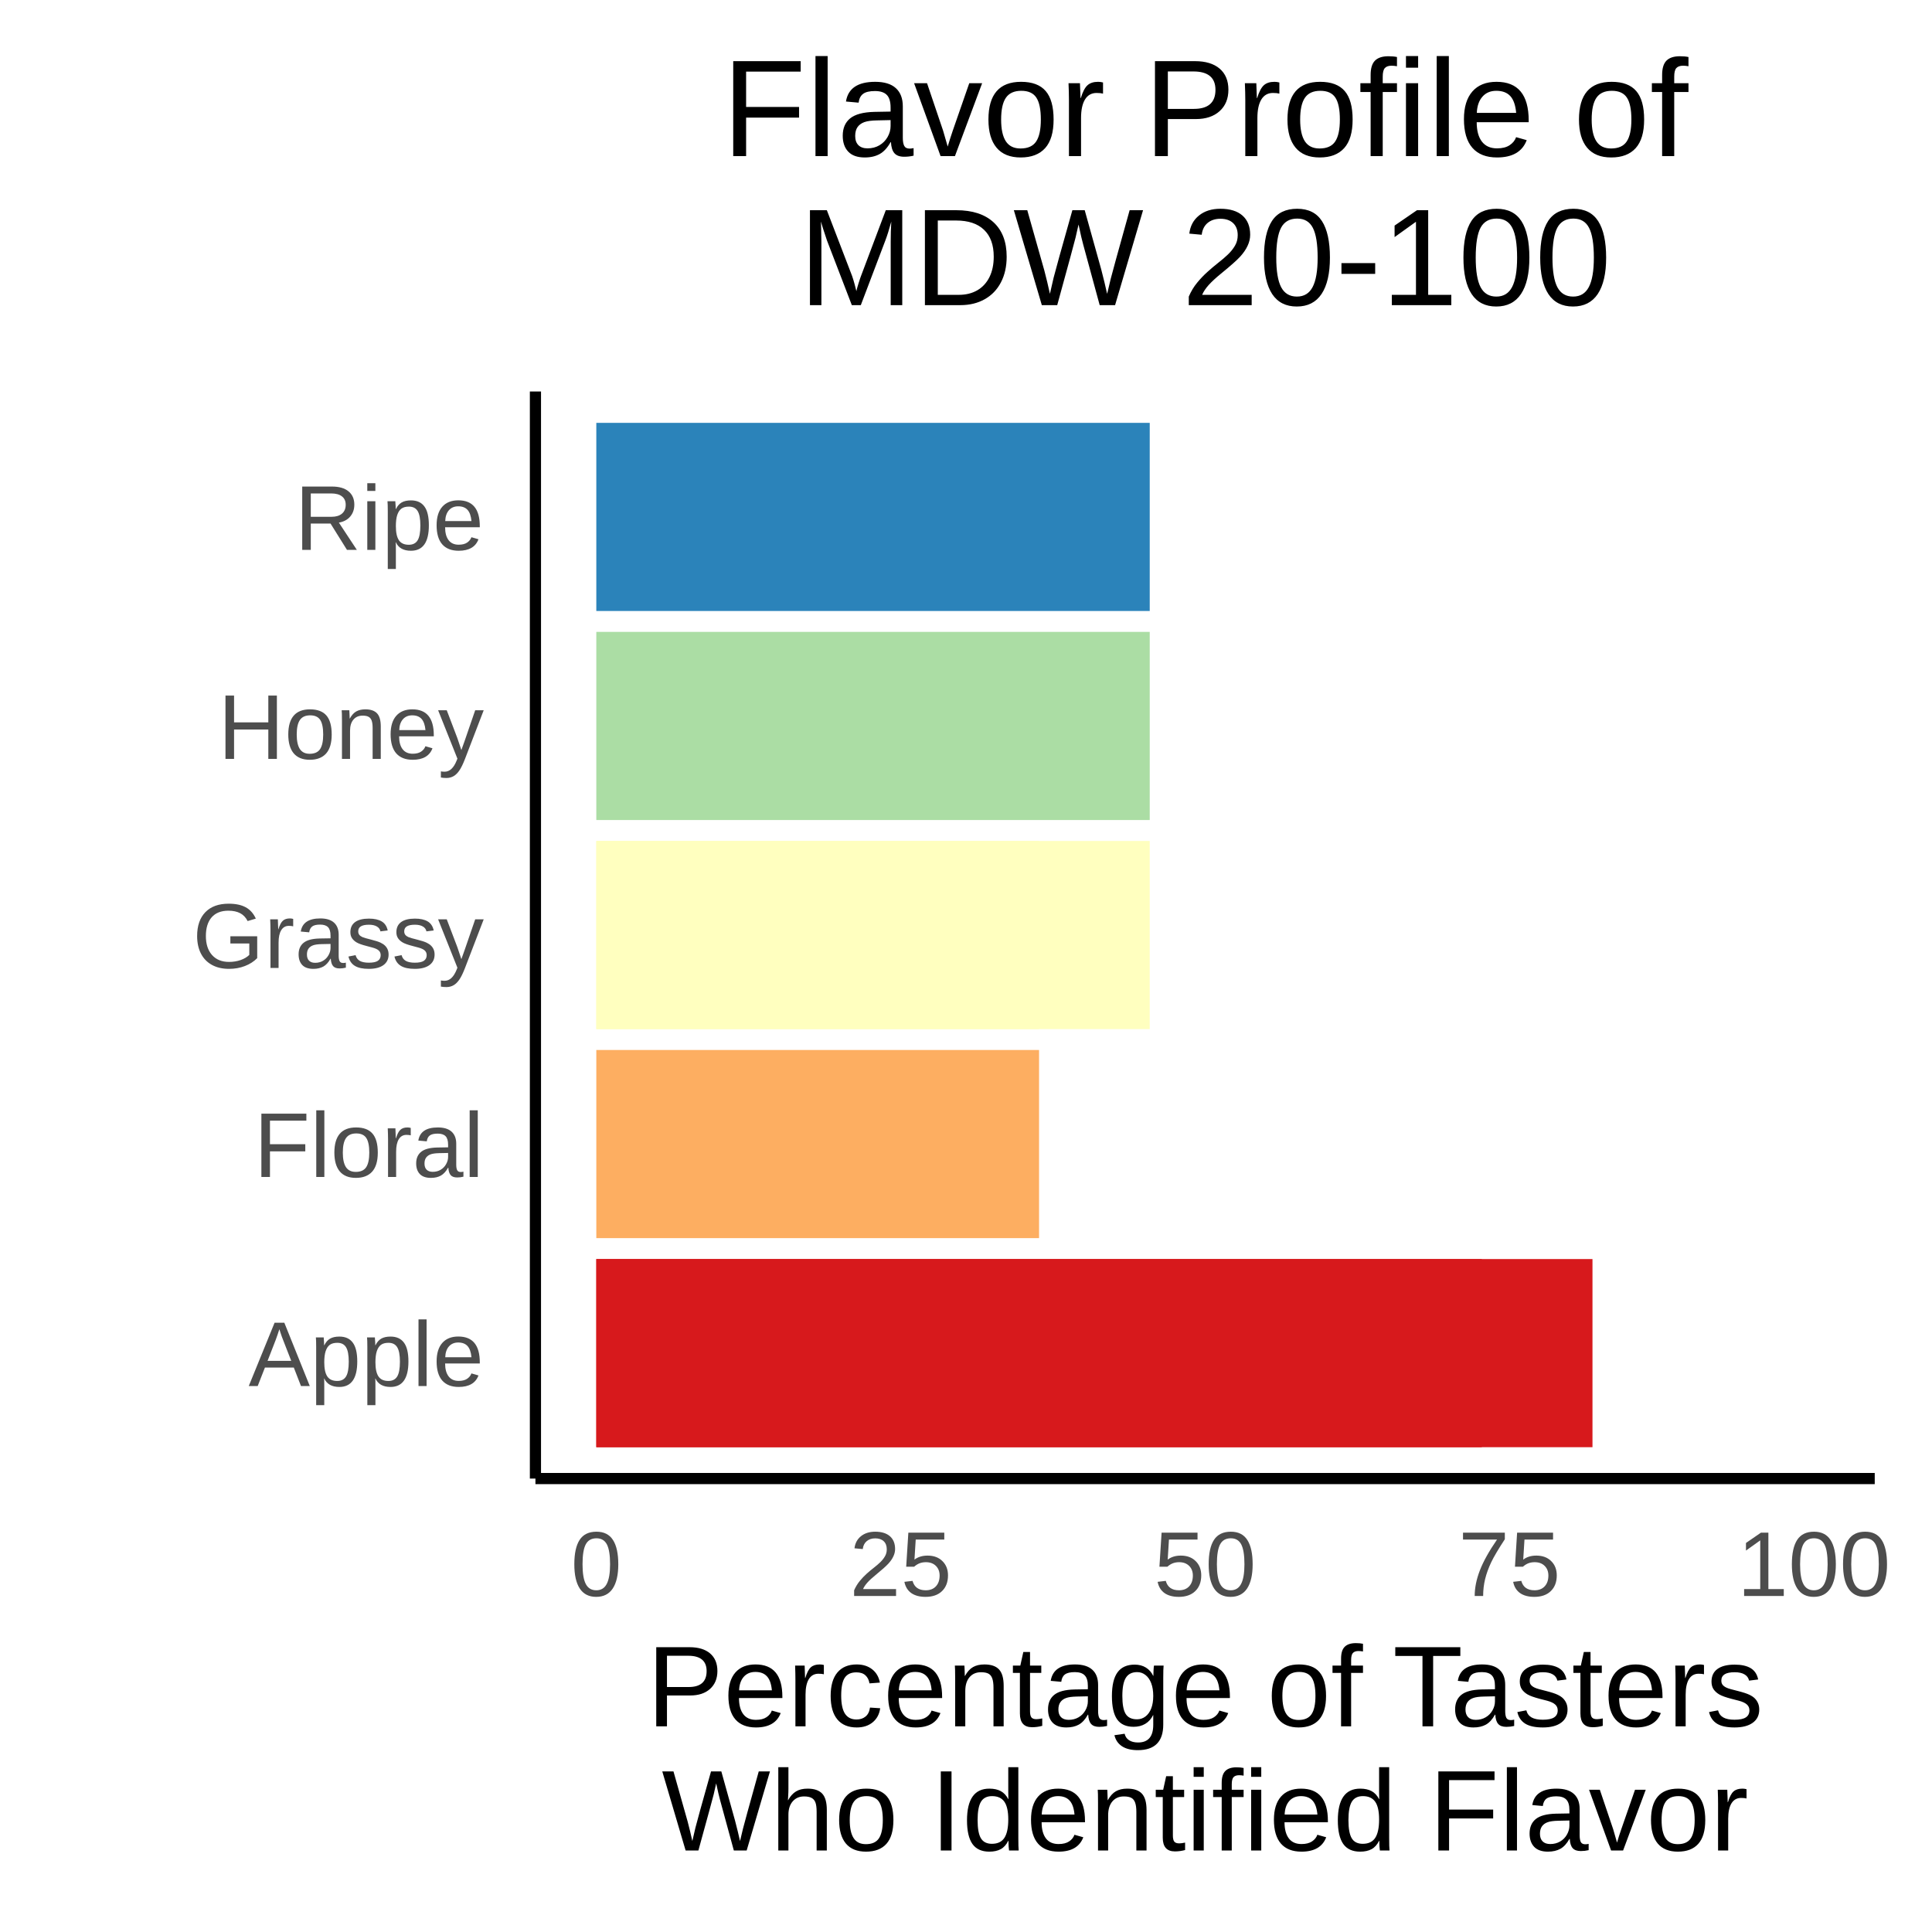
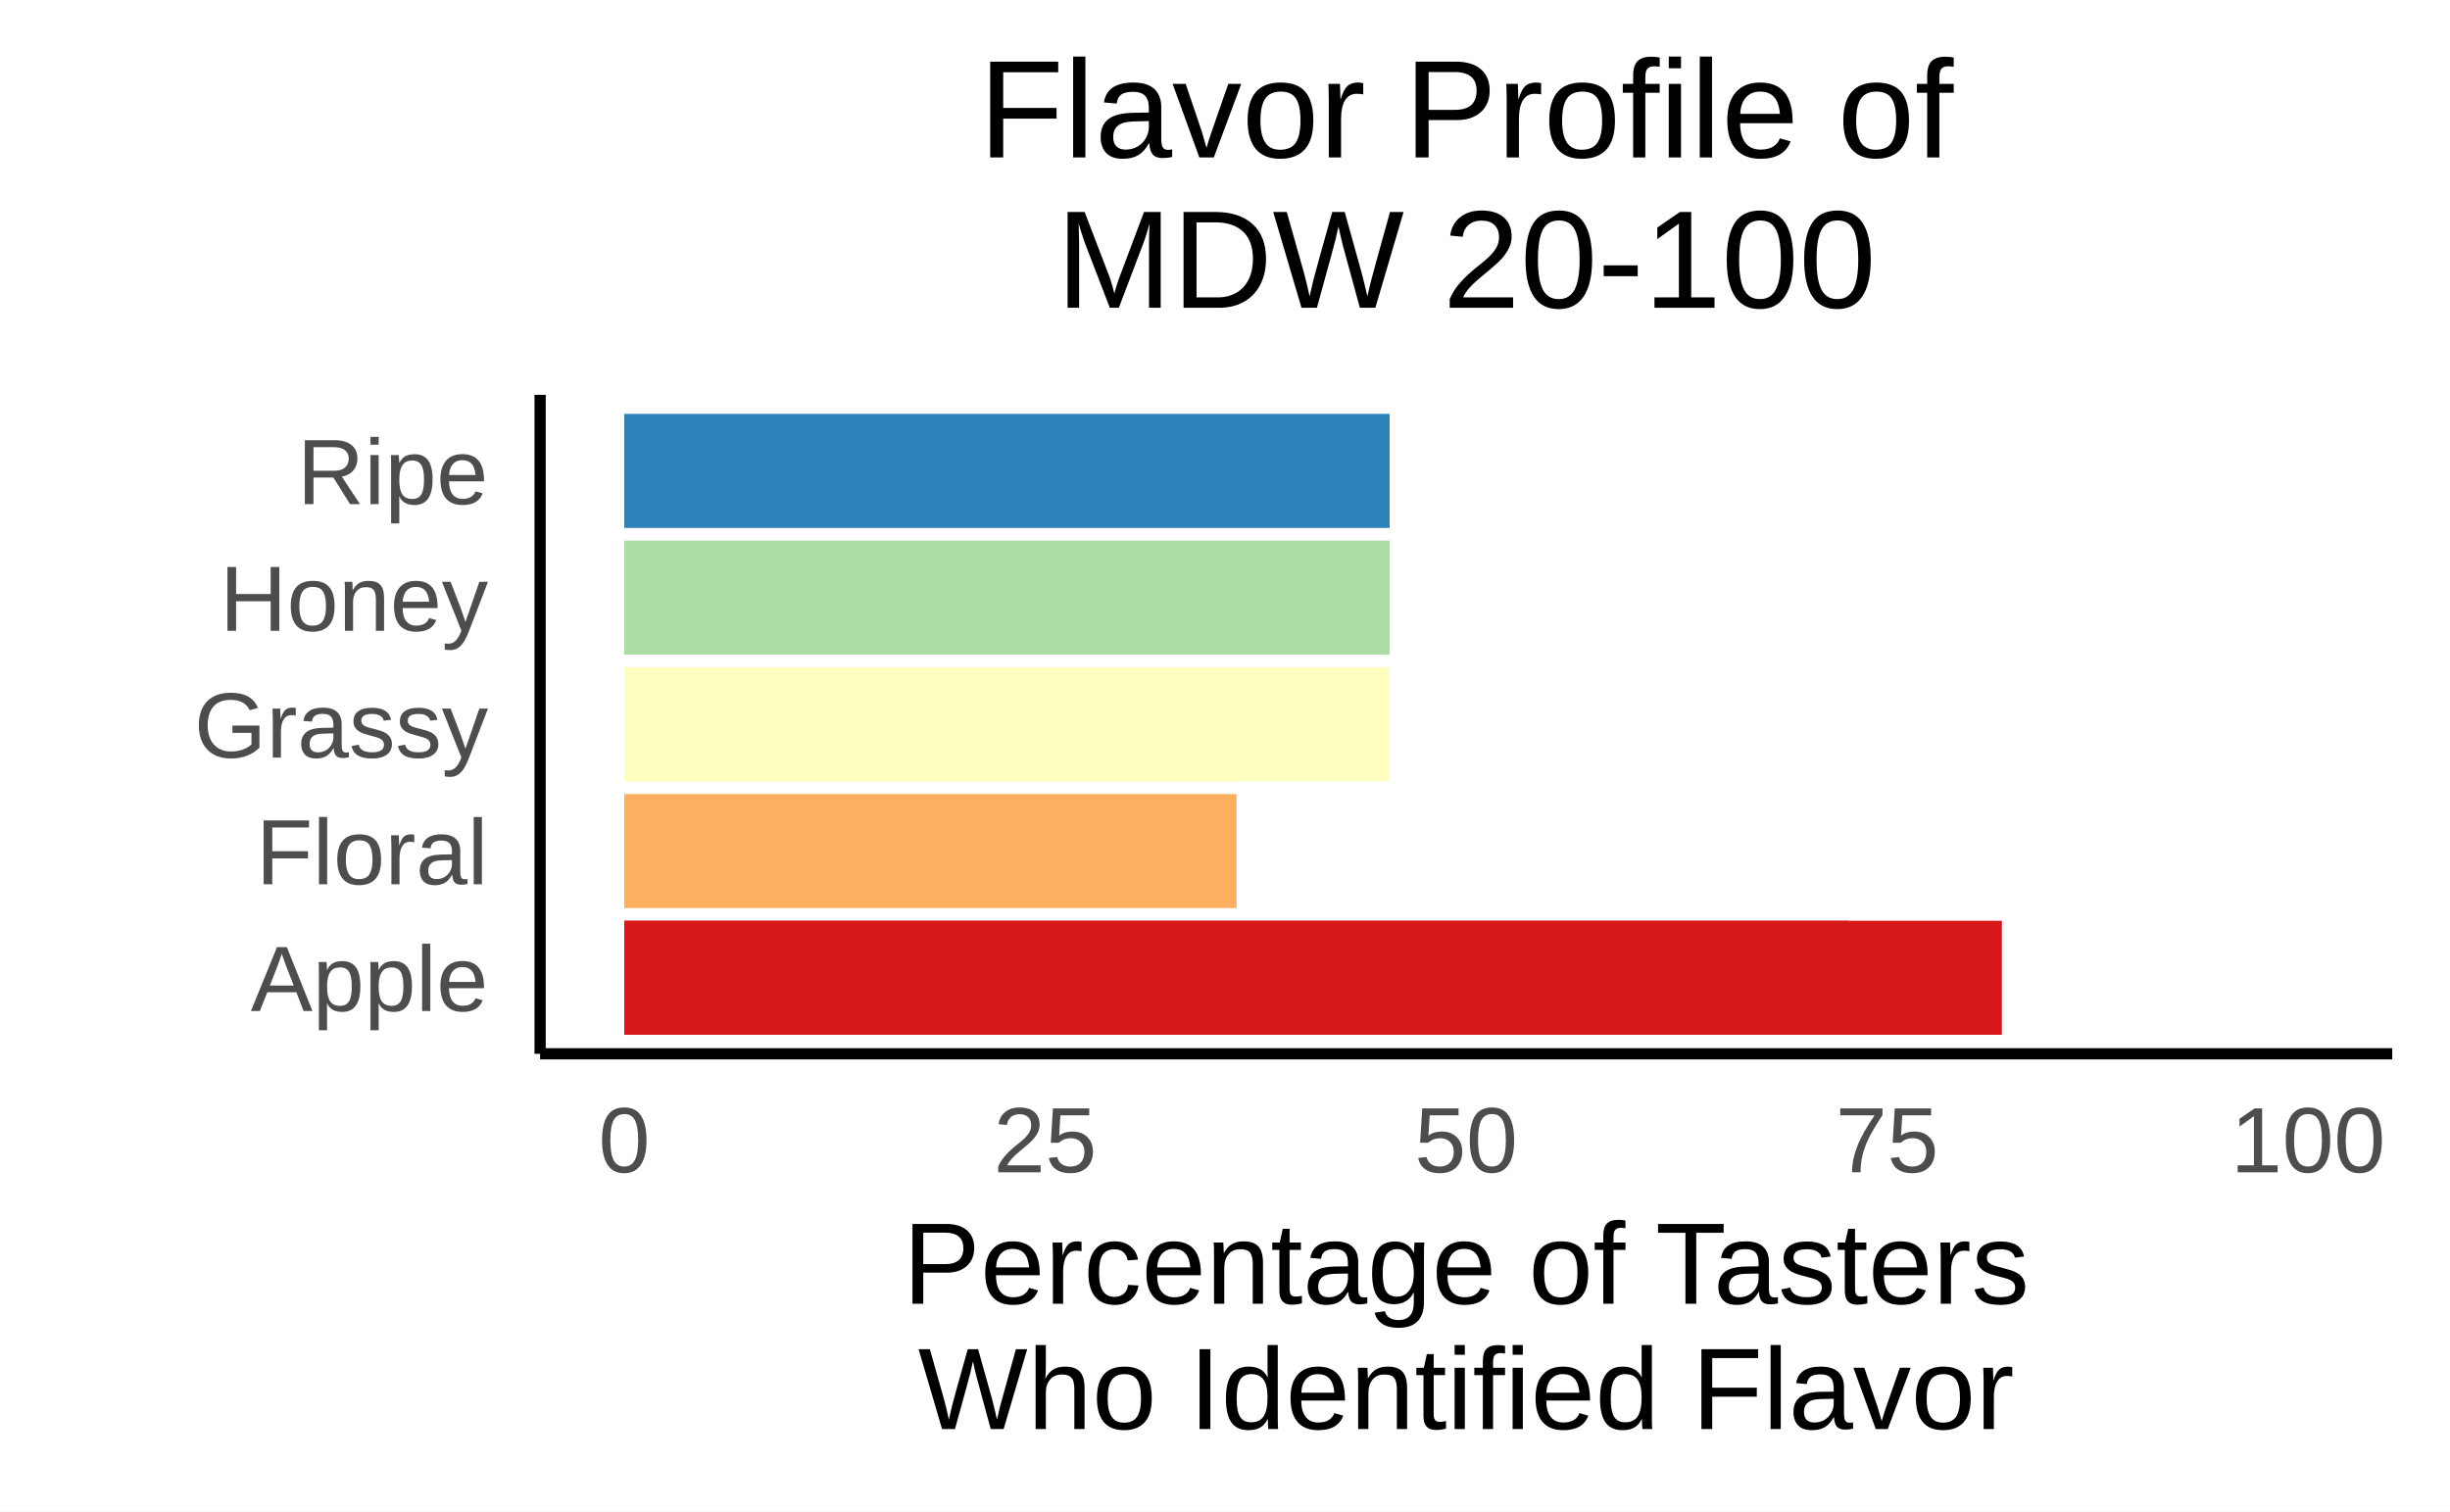
- <svg xmlns="http://www.w3.org/2000/svg" class="svglite" width="504.00pt" height="504.00pt" viewBox="0 0 504.00 504.00">
+ <svg xmlns="http://www.w3.org/2000/svg" class="svglite" width="528.00pt" height="325.71pt" viewBox="0 0 528.00 325.71">
  <defs>
    <style type="text/css">
    .svglite line, .svglite polyline, .svglite polygon, .svglite path, .svglite rect, .svglite circle {
      fill: none;
      stroke: #000000;
      stroke-linecap: round;
      stroke-linejoin: round;
      stroke-miterlimit: 10.00;
    }
    .svglite text {
      white-space: pre;
    }
  </style>
  </defs>
  <rect width="100%" height="100%" style="stroke: none; fill: #FFFFFF;" />
  <defs>
-     <clipPath id="cpMC4wMHw1MDQuMDB8MC4wMHw1MDQuMDA=">
-       <rect x="0.00" y="0.00" width="504.00" height="504.00" />
+     <clipPath id="cpMC4wMHw1MjguMDB8MC4wMHwzMjUuNzE=">
+       <rect x="0.00" y="0.00" width="528.00" height="325.71" />
    </clipPath>
  </defs>
-   <g clip-path="url(#cpMC4wMHw1MDQuMDB8MC4wMHw1MDQuMDA=)">
-     <rect x="0.00" y="0.00" width="504.00" height="504.00" style="stroke-width: 2.91; stroke: #FFFFFF; fill: #FFFFFF;" />
+   <g clip-path="url(#cpMC4wMHw1MjguMDB8MC4wMHwzMjUuNzE=)">
+     <rect x="0.00" y="0.00" width="528.00" height="325.71" style="stroke-width: 2.42; stroke: #FFFFFF; fill: #FFFFFF;" />
  </g>
  <defs>
-     <clipPath id="cpMTM5LjY4fDQ4OS4wNnwxMDIuMTN8Mzg1Ljcx">
-       <rect x="139.68" y="102.13" width="349.38" height="283.58" />
+     <clipPath id="cpMTE2LjQwfDUxNS41NXw4NS4xMHwyMjcuMTM=">
+       <rect x="116.40" y="85.10" width="399.15" height="142.03" />
    </clipPath>
  </defs>
-   <g clip-path="url(#cpMTM5LjY4fDQ4OS4wNnwxMDIuMTN8Mzg1Ljcx)">
-     <rect x="139.68" y="102.13" width="349.38" height="283.58" style="stroke-width: 2.91; stroke: none; fill: #FFFFFF;" />
-     <rect x="155.56" y="328.45" width="259.87" height="49.08" style="stroke-width: 1.07; stroke: none; stroke-linecap: butt; stroke-linejoin: miter; fill: #D7191C;" />
-     <rect x="155.56" y="328.45" width="231.00" height="49.08" style="stroke-width: 1.07; stroke: none; stroke-linecap: butt; stroke-linejoin: miter; fill: #D7191C;" />
-     <rect x="155.56" y="219.38" width="144.37" height="49.08" style="stroke-width: 1.07; stroke: none; stroke-linecap: butt; stroke-linejoin: miter; fill: #FFFFBF;" />
-     <rect x="155.56" y="164.84" width="144.37" height="49.08" style="stroke-width: 1.07; stroke: none; stroke-linecap: butt; stroke-linejoin: miter; fill: #ABDDA4;" />
-     <rect x="155.56" y="110.31" width="144.37" height="49.08" style="stroke-width: 1.07; stroke: none; stroke-linecap: butt; stroke-linejoin: miter; fill: #2B83BA;" />
-     <rect x="155.56" y="273.91" width="115.50" height="49.08" style="stroke-width: 1.07; stroke: none; stroke-linecap: butt; stroke-linejoin: miter; fill: #FDAE61;" />
-     <rect x="155.56" y="219.38" width="115.50" height="49.08" style="stroke-width: 1.07; stroke: none; stroke-linecap: butt; stroke-linejoin: miter; fill: #FFFFBF;" />
+   <g clip-path="url(#cpMTE2LjQwfDUxNS41NXw4NS4xMHwyMjcuMTM=)">
+     <rect x="116.40" y="85.10" width="399.15" height="142.03" style="stroke-width: 2.42; stroke: none; fill: #FFFFFF;" />
+     <rect x="134.54" y="198.45" width="296.89" height="24.58" style="stroke-width: 1.07; stroke: none; stroke-linecap: butt; stroke-linejoin: miter; fill: #D7191C;" />
+     <rect x="134.54" y="198.45" width="263.90" height="24.58" style="stroke-width: 1.07; stroke: none; stroke-linecap: butt; stroke-linejoin: miter; fill: #D7191C;" />
+     <rect x="134.54" y="143.82" width="164.94" height="24.58" style="stroke-width: 1.07; stroke: none; stroke-linecap: butt; stroke-linejoin: miter; fill: #FFFFBF;" />
+     <rect x="134.54" y="116.51" width="164.94" height="24.58" style="stroke-width: 1.07; stroke: none; stroke-linecap: butt; stroke-linejoin: miter; fill: #ABDDA4;" />
+     <rect x="134.54" y="89.20" width="164.94" height="24.58" style="stroke-width: 1.07; stroke: none; stroke-linecap: butt; stroke-linejoin: miter; fill: #2B83BA;" />
+     <rect x="134.54" y="171.14" width="131.95" height="24.58" style="stroke-width: 1.07; stroke: none; stroke-linecap: butt; stroke-linejoin: miter; fill: #FDAE61;" />
+     <rect x="134.54" y="143.82" width="131.95" height="24.58" style="stroke-width: 1.07; stroke: none; stroke-linecap: butt; stroke-linejoin: miter; fill: #FFFFBF;" />
  </g>
-   <g clip-path="url(#cpMC4wMHw1MDQuMDB8MC4wMHw1MDQuMDA=)">
-     <polyline points="139.68,385.71 139.68,102.13 " style="stroke-width: 2.91; stroke-linecap: butt;" />
-     <text x="126.23" y="361.58" text-anchor="end" style="font-size: 24.00px;fill: #4D4D4D; font-family: &quot;Arial&quot;;" textLength="61.38px" lengthAdjust="spacingAndGlyphs">Apple</text>
-     <text x="126.23" y="307.04" text-anchor="end" style="font-size: 24.00px;fill: #4D4D4D; font-family: &quot;Arial&quot;;" textLength="60.00px" lengthAdjust="spacingAndGlyphs">Floral</text>
-     <text x="126.23" y="252.51" text-anchor="end" style="font-size: 24.00px;fill: #4D4D4D; font-family: &quot;Arial&quot;;" textLength="76.02px" lengthAdjust="spacingAndGlyphs">Grassy</text>
-     <text x="126.23" y="197.97" text-anchor="end" style="font-size: 24.00px;fill: #4D4D4D; font-family: &quot;Arial&quot;;" textLength="69.38px" lengthAdjust="spacingAndGlyphs">Honey</text>
-     <text x="126.23" y="143.44" text-anchor="end" style="font-size: 24.00px;fill: #4D4D4D; font-family: &quot;Arial&quot;;" textLength="49.36px" lengthAdjust="spacingAndGlyphs">Ripe</text>
-     <polyline points="139.68,385.71 489.06,385.71 " style="stroke-width: 2.91; stroke-linecap: butt;" />
-     <text x="155.56" y="416.34" text-anchor="middle" style="font-size: 24.00px;fill: #4D4D4D; font-family: &quot;Arial&quot;;" textLength="13.35px" lengthAdjust="spacingAndGlyphs">0</text>
-     <text x="234.96" y="416.34" text-anchor="middle" style="font-size: 24.00px;fill: #4D4D4D; font-family: &quot;Arial&quot;;" textLength="26.70px" lengthAdjust="spacingAndGlyphs">25</text>
-     <text x="314.37" y="416.34" text-anchor="middle" style="font-size: 24.00px;fill: #4D4D4D; font-family: &quot;Arial&quot;;" textLength="26.70px" lengthAdjust="spacingAndGlyphs">50</text>
-     <text x="393.77" y="416.34" text-anchor="middle" style="font-size: 24.00px;fill: #4D4D4D; font-family: &quot;Arial&quot;;" textLength="26.70px" lengthAdjust="spacingAndGlyphs">75</text>
-     <text x="473.18" y="416.34" text-anchor="middle" style="font-size: 24.00px;fill: #4D4D4D; font-family: &quot;Arial&quot;;" textLength="40.05px" lengthAdjust="spacingAndGlyphs">100</text>
-     <text x="314.37" y="450.34" text-anchor="middle" style="font-size: 30.00px; font-family: &quot;Arial&quot;;" textLength="291.30px" lengthAdjust="spacingAndGlyphs">Percentage of Tasters</text>
-     <text x="314.37" y="482.74" text-anchor="middle" style="font-size: 30.00px; font-family: &quot;Arial&quot;;" textLength="283.47px" lengthAdjust="spacingAndGlyphs">Who Identified Flavor</text>
-     <text x="314.37" y="40.72" text-anchor="middle" style="font-size: 36.00px; font-family: &quot;Arial&quot;;" textLength="252.09px" lengthAdjust="spacingAndGlyphs">Flavor Profile of</text>
-     <text x="314.37" y="79.60" text-anchor="middle" style="font-size: 36.00px; font-family: &quot;Arial&quot;;" textLength="212.07px" lengthAdjust="spacingAndGlyphs">MDW 20-100</text>
+   <g clip-path="url(#cpMC4wMHw1MjguMDB8MC4wMHwzMjUuNzE=)">
+     <polyline points="116.40,227.13 116.40,85.10 " style="stroke-width: 2.42; stroke-linecap: butt;" />
+     <text x="105.19" y="217.90" text-anchor="end" style="font-size: 20.00px;fill: #4D4D4D; font-family: &quot;Arial&quot;;" textLength="51.16px" lengthAdjust="spacingAndGlyphs">Apple</text>
+     <text x="105.19" y="190.59" text-anchor="end" style="font-size: 20.00px;fill: #4D4D4D; font-family: &quot;Arial&quot;;" textLength="50.01px" lengthAdjust="spacingAndGlyphs">Floral</text>
+     <text x="105.19" y="163.28" text-anchor="end" style="font-size: 20.00px;fill: #4D4D4D; font-family: &quot;Arial&quot;;" textLength="63.35px" lengthAdjust="spacingAndGlyphs">Grassy</text>
+     <text x="105.19" y="135.96" text-anchor="end" style="font-size: 20.00px;fill: #4D4D4D; font-family: &quot;Arial&quot;;" textLength="57.82px" lengthAdjust="spacingAndGlyphs">Honey</text>
+     <text x="105.19" y="108.65" text-anchor="end" style="font-size: 20.00px;fill: #4D4D4D; font-family: &quot;Arial&quot;;" textLength="41.13px" lengthAdjust="spacingAndGlyphs">Ripe</text>
+     <polyline points="116.40,227.13 515.55,227.13 " style="stroke-width: 2.42; stroke-linecap: butt;" />
+     <text x="134.54" y="252.66" text-anchor="middle" style="font-size: 20.00px;fill: #4D4D4D; font-family: &quot;Arial&quot;;" textLength="11.12px" lengthAdjust="spacingAndGlyphs">0</text>
+     <text x="225.26" y="252.66" text-anchor="middle" style="font-size: 20.00px;fill: #4D4D4D; font-family: &quot;Arial&quot;;" textLength="22.25px" lengthAdjust="spacingAndGlyphs">25</text>
+     <text x="315.97" y="252.66" text-anchor="middle" style="font-size: 20.00px;fill: #4D4D4D; font-family: &quot;Arial&quot;;" textLength="22.25px" lengthAdjust="spacingAndGlyphs">50</text>
+     <text x="406.69" y="252.66" text-anchor="middle" style="font-size: 20.00px;fill: #4D4D4D; font-family: &quot;Arial&quot;;" textLength="22.25px" lengthAdjust="spacingAndGlyphs">75</text>
+     <text x="497.40" y="252.66" text-anchor="middle" style="font-size: 20.00px;fill: #4D4D4D; font-family: &quot;Arial&quot;;" textLength="33.37px" lengthAdjust="spacingAndGlyphs">100</text>
+     <text x="315.97" y="281.00" text-anchor="middle" style="font-size: 25.00px; font-family: &quot;Arial&quot;;" textLength="242.73px" lengthAdjust="spacingAndGlyphs">Percentage of Tasters</text>
+     <text x="315.97" y="308.00" text-anchor="middle" style="font-size: 25.00px; font-family: &quot;Arial&quot;;" textLength="236.21px" lengthAdjust="spacingAndGlyphs">Who Identified Flavor</text>
+     <text x="315.97" y="33.93" text-anchor="middle" style="font-size: 30.00px; font-family: &quot;Arial&quot;;" textLength="210.09px" lengthAdjust="spacingAndGlyphs">Flavor Profile of</text>
+     <text x="315.97" y="66.33" text-anchor="middle" style="font-size: 30.00px; font-family: &quot;Arial&quot;;" textLength="176.72px" lengthAdjust="spacingAndGlyphs">MDW 20-100</text>
  </g>
</svg>
